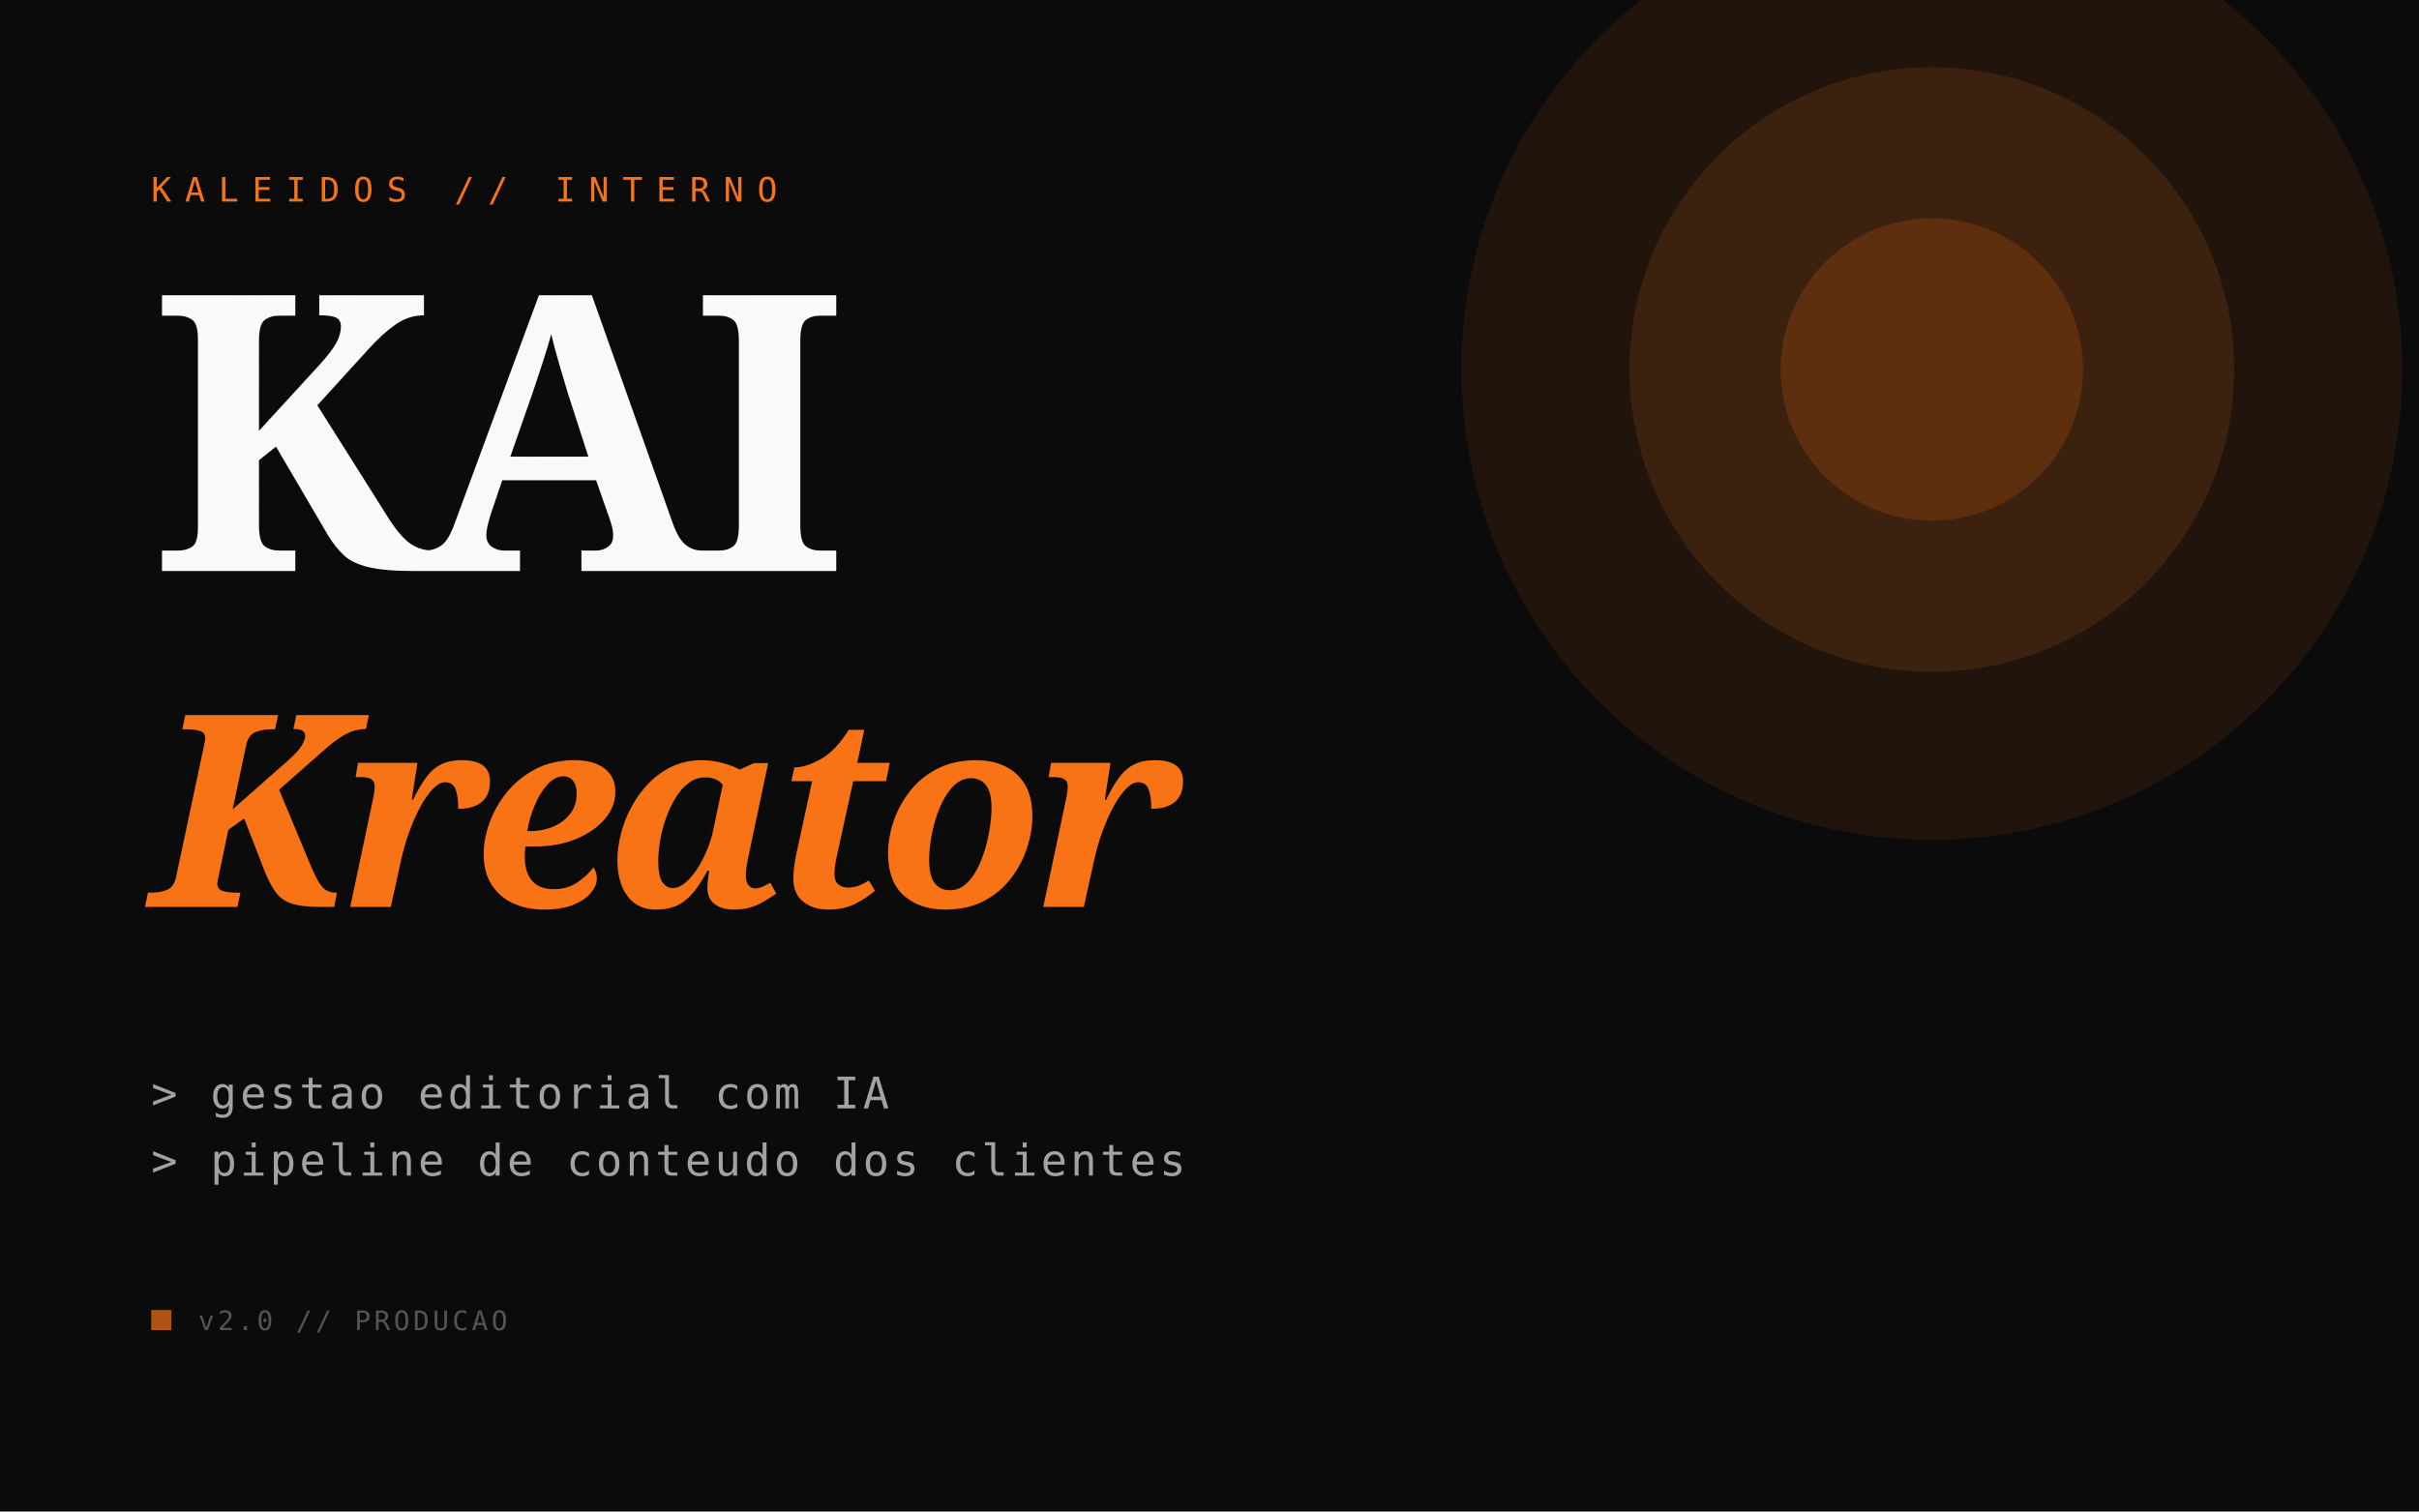
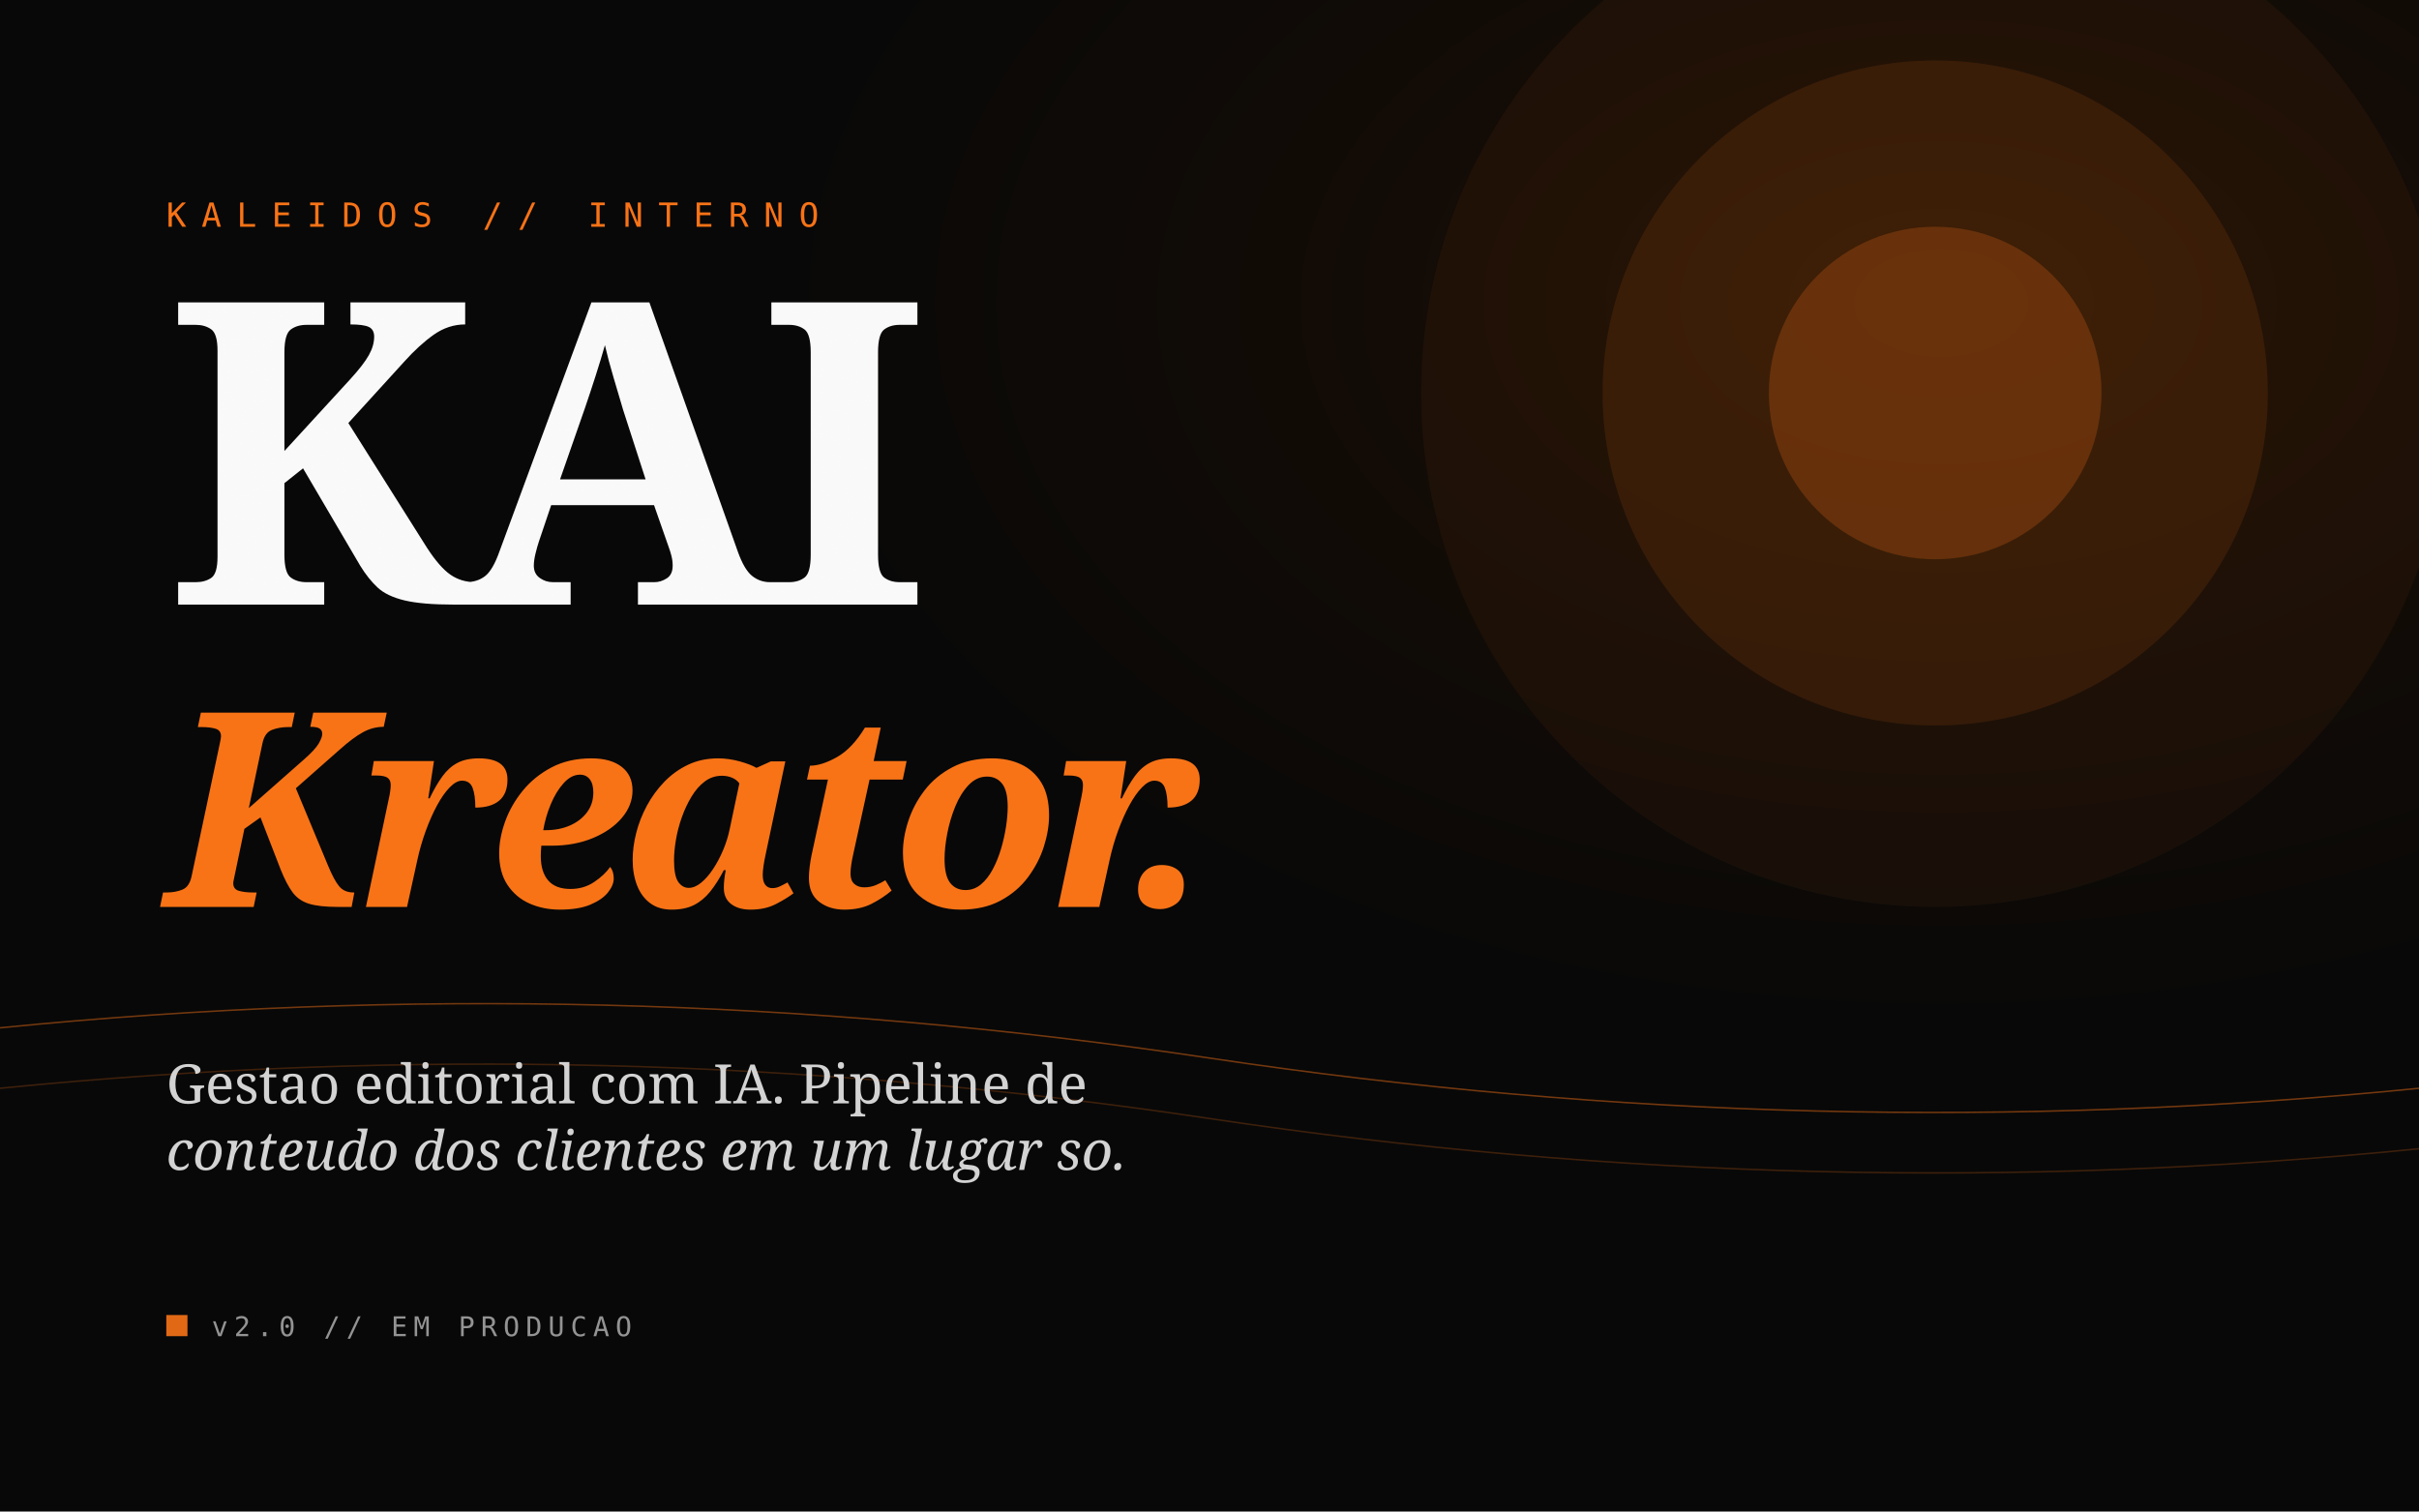
- <svg xmlns="http://www.w3.org/2000/svg" viewBox="0 0 1440 900" width="1440" height="900" role="img" aria-label="KAI Kreator cover">
+ <svg xmlns="http://www.w3.org/2000/svg" viewBox="0 0 1600 1000" width="1600" height="1000" role="img" aria-label="KAI Kreator cover">
  <defs>
-     <filter id="kaigrain" x="0" y="0" width="100%" height="100%">
+     <filter id="kaigrain">
      <feTurbulence type="fractalNoise" baseFrequency="0.85" numOctaves="2" seed="3" />
      <feColorMatrix type="matrix" values="0 0 0 0 0  0 0 0 0 0  0 0 0 0 0  0 0 0 0.15 0" />
      <feComposite in2="SourceGraphic" operator="in" />
    </filter>
+     <radialGradient id="kaibg" cx="0.8" cy="0.2">
+       <stop offset="0" stop-color="#1c0f04" />
+       <stop offset="1" stop-color="#080808" />
+     </radialGradient>
  </defs>
-   <rect width="1440" height="900" fill="#0b0b0b" />
+   <rect width="1600" height="1000" fill="url(#kaibg)" />
  <g opacity="0.35">
-     <circle cx="1150" cy="220" r="280" fill="#f97316" opacity="0.25" />
-     <circle cx="1150" cy="220" r="180" fill="#f97316" opacity="0.45" />
-     <circle cx="1150" cy="220" r="90" fill="#f97316" />
+     <circle cx="1280" cy="260" r="340" fill="#f97316" opacity="0.15" />
+     <circle cx="1280" cy="260" r="220" fill="#f97316" opacity="0.35" />
+     <circle cx="1280" cy="260" r="110" fill="#f97316" />
  </g>
-   <g transform="translate(90 120)">
-     <text x="0" y="0" font-family="ui-monospace, monospace" font-size="20" fill="#f97316" letter-spacing="8">KALEIDOS // INTERNO</text>
-     <text x="0" y="220" font-family="Georgia, serif" font-weight="700" font-size="230" fill="#fafafa" letter-spacing="-10">KAI</text>
-     <text x="0" y="420" font-family="Georgia, serif" font-weight="700" font-size="160" fill="#f97316" letter-spacing="-6" font-style="italic">Kreator</text>
-     <text x="0" y="540" font-family="ui-monospace, monospace" font-size="26" fill="#a3a3a3" letter-spacing="2">&gt; gestao editorial com IA</text>
-     <text x="0" y="580" font-family="ui-monospace, monospace" font-size="26" fill="#a3a3a3" letter-spacing="2">&gt; pipeline de conteudo dos clientes</text>
+   <g opacity="0.45" stroke="#f97316" stroke-width="1" fill="none">
+     <path d="M0 680 Q 400 640, 800 700 T 1600 720" />
+     <path d="M0 720 Q 400 680, 800 740 T 1600 760" opacity="0.5" />
  </g>
-   <g transform="translate(90 780)" opacity="0.7">
-     <rect x="0" y="0" width="12" height="12" fill="#f97316" />
-     <text x="28" y="12" font-family="ui-monospace, monospace" font-size="16" fill="#737373" letter-spacing="2">v2.0 // PRODUCAO</text>
+   <g transform="translate(110 150)">
+     <text x="0" y="0" font-family="ui-monospace, monospace" font-size="22" fill="#f97316" letter-spacing="10">KALEIDOS // INTERNO</text>
+     <text x="0" y="250" font-family="Georgia, serif" font-weight="700" font-size="280" fill="#fafafa" letter-spacing="-12">KAI</text>
+     <text x="0" y="450" font-family="Georgia, serif" font-weight="700" font-size="180" fill="#f97316" letter-spacing="-8" font-style="italic">Kreator.</text>
+     <text x="0" y="580" font-family="Georgia, serif" font-size="36" fill="#d4d4d4">Gestao editorial com IA. Pipeline de</text>
+     <text x="0" y="624" font-family="Georgia, serif" font-size="36" fill="#d4d4d4" font-style="italic">conteudo dos clientes em um lugar so.</text>
  </g>
-   <rect width="1440" height="900" fill="#ffffff" filter="url(#kaigrain)" opacity="0.04" />
+   <g transform="translate(110 870)" opacity="0.9">
+     <rect x="0" y="0" width="14" height="14" fill="#f97316" />
+     <text x="30" y="14" font-family="ui-monospace, monospace" font-size="18" fill="#a3a3a3" letter-spacing="4">v2.0 // EM PRODUCAO</text>
+   </g>
+   <rect width="1600" height="1000" fill="#ffffff" filter="url(#kaigrain)" opacity="0.04" />
</svg>
